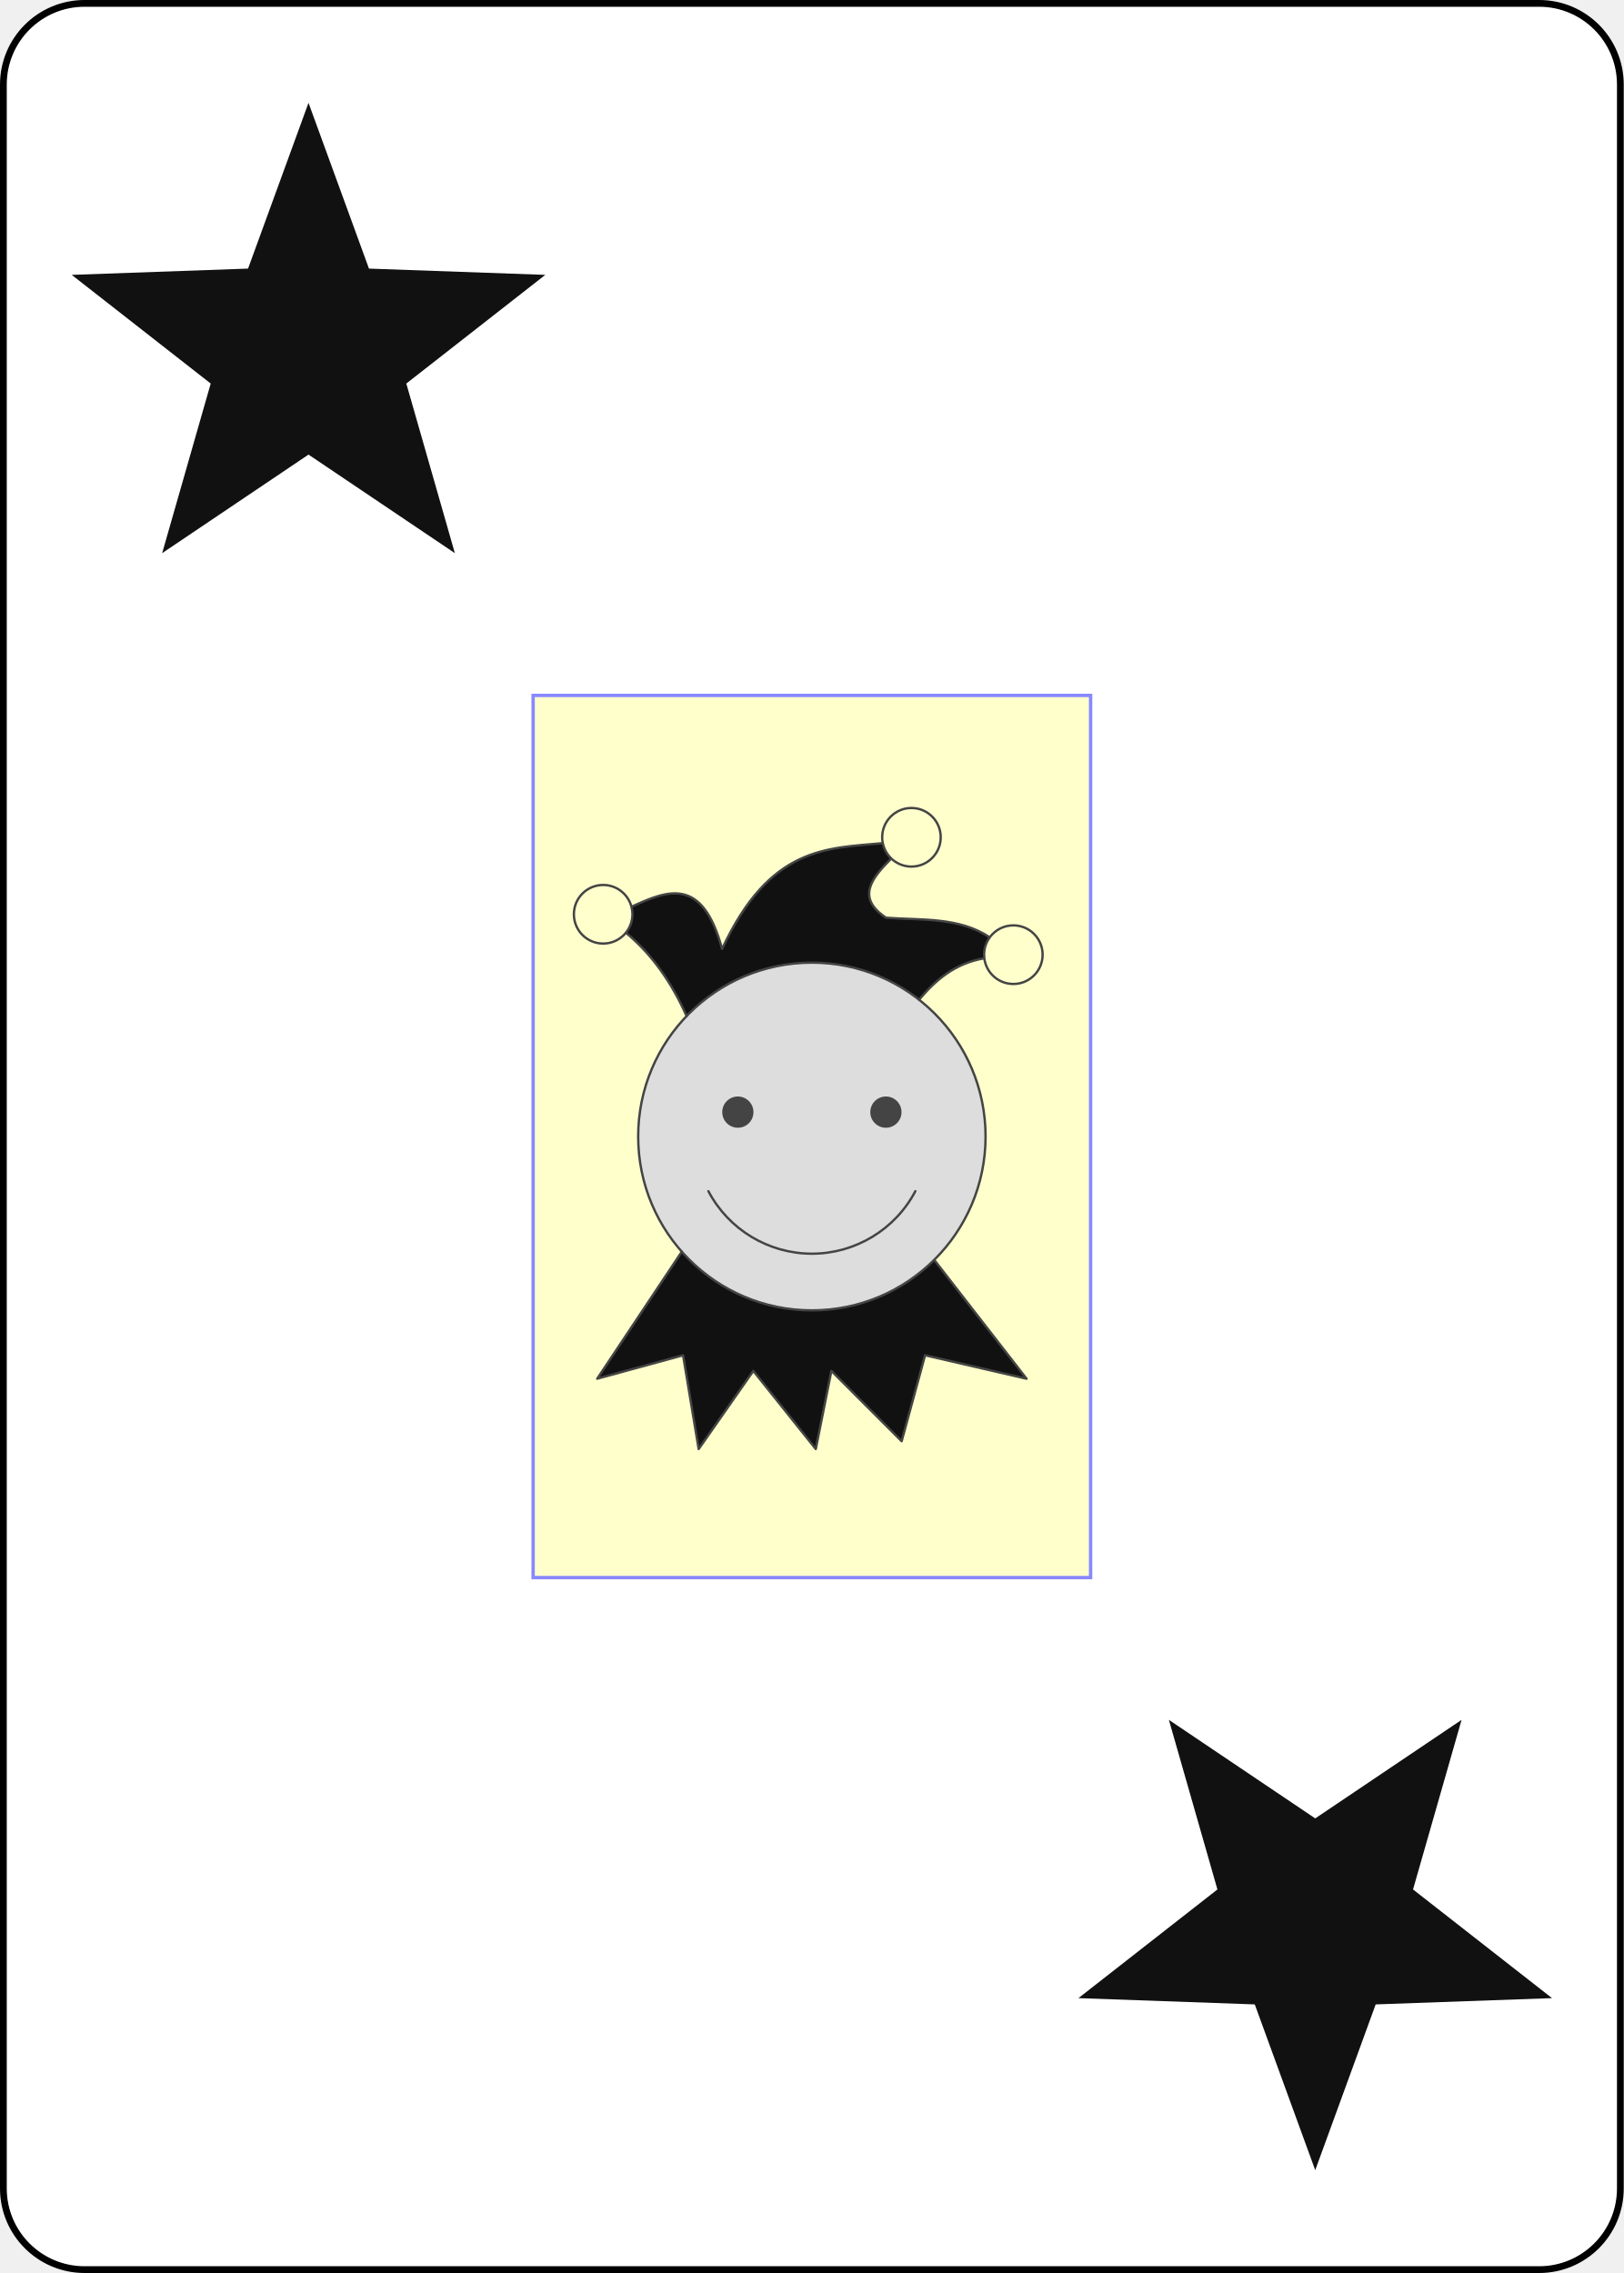
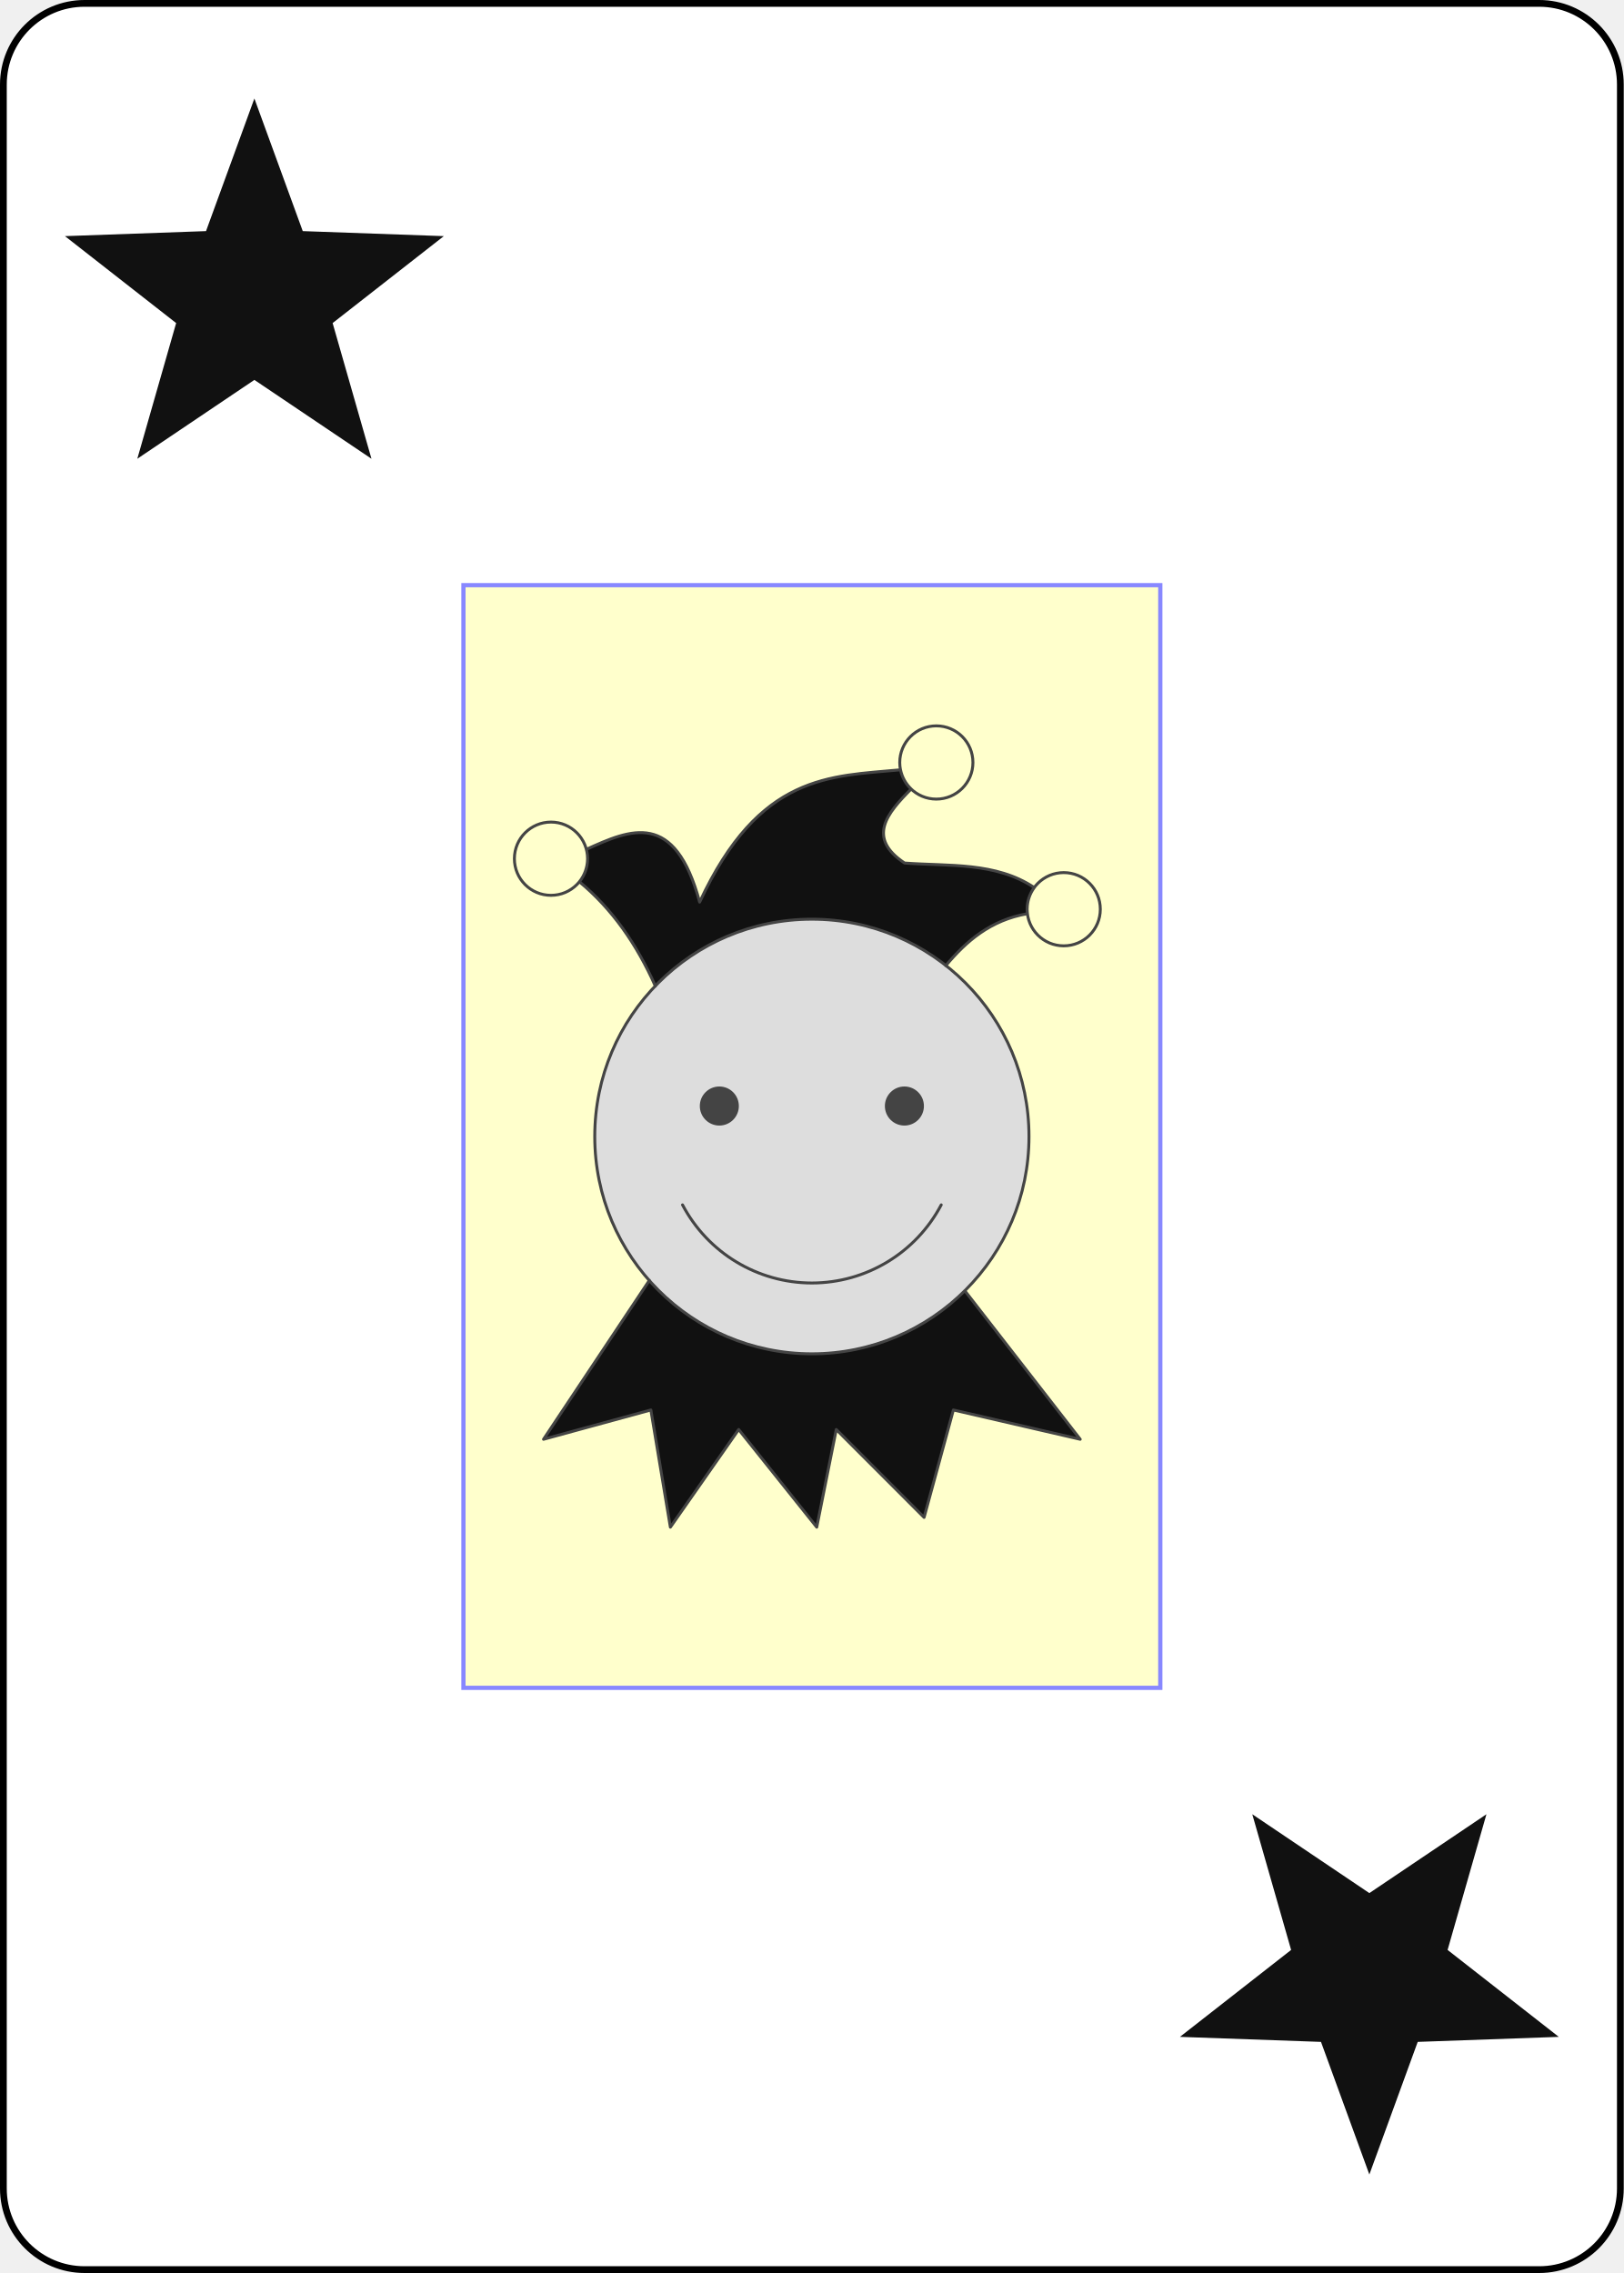
<svg xmlns="http://www.w3.org/2000/svg" xmlns:xlink="http://www.w3.org/1999/xlink" class="card" face="2J" height="3.5in" preserveAspectRatio="none" viewBox="-120 -168 240 336" width="2.5in">
  <defs>
    <symbol id="JB14" preserveAspectRatio="none" viewBox="0 0 1300 2000">
      <path stroke="#444" stroke-linecap="round" stroke-linejoin="round" stroke-width="6" fill="none" d="M317.057,1294.416 100,1620l220,-60 40,240 140,-200 160,200 40,-200 180,180 60,-220 260,60 -236.68,-304.303M1241.199,534.589a75,75 0 0 1 -75,75 75,75 0 0 1 -75,-75 75,75 0 0 1 75,-75 75,75 0 0 1 75,75zM980.115,234.097a75,75 0 0 1 -75,75 75,75 0 0 1 -75,-75 75,75 0 0 1 75,-75 75,75 0 0 1 75,75zM190.296,431.141a75,75 0 0 1 -75,75 75,75 0 0 1 -75,-75 75,75 0 0 1 75,-75 75,75 0 0 1 75,75zM924.346,650.271c42.401,-50.454 91.594,-93.354 167.506,-106.539 -0.404,-3.031 -0.622,-6.085 -0.652,-9.143 0.03,-15.961 5.15,-31.496 14.617,-44.346C1026.352,437.475 931.121,446.832 840,440 761.98,388.076 804.102,338.179 853.518,288.404 842.404,277.842 834.795,264.127 831.715,249.107 687.944,262.659 542.481,256.338 420,520 369.081,331.383 278.615,370.613 187.771,412.014c1.661,6.24 2.509,12.669 2.523,19.127 -0.021,17.19 -5.946,33.85 -16.783,47.193 66.827,55.255 117.569,127.831 155.77,213.91M384.889,1140c51.89,98.343 153.918,159.919 265.111,160 111.198,-0.076 213.233,-61.653 265.125,-160M1095,1000A445,445 0 0 1 650,1445 445,445 0 0 1 205,1000 445,445 0 0 1 650,555 445,445 0 0 1 1095,1000Z" />
    </symbol>
    <symbol id="JB13" preserveAspectRatio="none" viewBox="0 0 1300 2000">
      <path fill="#444" d="M879.655,937.603a40,40 0 0 1 -40,40 40,40 0 0 1 -40,-40 40,40 0 0 1 40,-40 40,40 0 0 1 40,40zm-379.31,0a40,40 0 0 1 -40,40 40,40 0 0 1 -40,-40 40,40 0 0 1 40,-40 40,40 0 0 1 40,40z" />
    </symbol>
    <symbol id="JB12" preserveAspectRatio="none" viewBox="0 0 1300 2000">
      <path fill="#111" d="M317.057,1294.416 100,1620l220,-60 40,240 140,-200 160,200 40,-200 180,180 60,-220 260,60 -236.68,-304.303A445,445 0 0 1 650,1445 445,445 0 0 1 317.057,1294.416ZM831.715,249.107C687.944,262.659 542.481,256.338 420,520 369.081,331.383 278.615,370.613 187.771,412.014a75,75 0 0 1 2.523,19.127 75,75 0 0 1 -16.785,47.195c66.827,55.255 117.575,127.825 155.775,213.904A445,445 0 0 1 650,555 445,445 0 0 1 924.34,650.266c42.399,-50.456 91.6,-93.347 167.512,-106.533a75,75 0 0 1 -0.652,-9.143 75,75 0 0 1 14.617,-44.346C1026.352,437.475 931.121,446.832 840,440 761.98,388.076 804.102,338.179 853.518,288.404a75,75 0 0 1 -21.803,-39.297z" />
    </symbol>
    <symbol id="JB11" preserveAspectRatio="none" viewBox="0 0 1300 2000">
      <path fill="#DDD" d="M1095,1000A445,445 0 0 1 650,1445 445,445 0 0 1 205,1000 445,445 0 0 1 650,555 445,445 0 0 1 1095,1000Z" />
    </symbol>
    <rect id="XB" width="164.8" height="260.8" x="-82.4" y="-130.4" />
-     <symbol id="VB" viewBox="-500 -500 1000 1000" preserveAspectRatio="xMinYMid">
+     <symbol style="overflow:visible" id="VB" viewBox="-500 -500 1000 1000" preserveAspectRatio="xMinYMid">
      <path d="M0.0,-460.0L111.7,-153.7L437.5,-142.1L180.7,58.7L270.4,372.1L0.0,190.0L-270.4,372.1L-180.7,58.7L-437.5,-142.1L-111.7,-153.7Z" fill="#111" />
    </symbol>
  </defs>
  <rect width="239" height="335" x="-119.5" y="-167.5" rx="12" ry="12" fill="white" stroke="black" />
-   <g transform="scale(0.5)">
+   <g transform="scale(0.625)">
    <use xlink:href="#XB" width="164.8" height="260.8" stroke="#88f" fill="#FFC" />
    <use width="150" height="231" x="-75" y="-115.5" xlink:href="#JB11" />
    <use width="150" height="231" x="-75" y="-115.5" xlink:href="#JB12" />
    <use width="150" height="231" x="-75" y="-115.5" xlink:href="#JB13" />
    <use width="150" height="231" x="-75" y="-115.5" xlink:href="#JB14" />
  </g>
-   <use xlink:href="#VB" height="80" width="80" x="-114.4" y="-156" />
+   <use xlink:href="#VB" height="64" width="64" x="-114.4" y="-156" />
  <g transform="rotate(180)">
-     <use xlink:href="#VB" height="80" width="80" x="-114.4" y="-156" />
+     <use xlink:href="#VB" height="64" width="64" x="-114.4" y="-156" />
  </g>
</svg>
